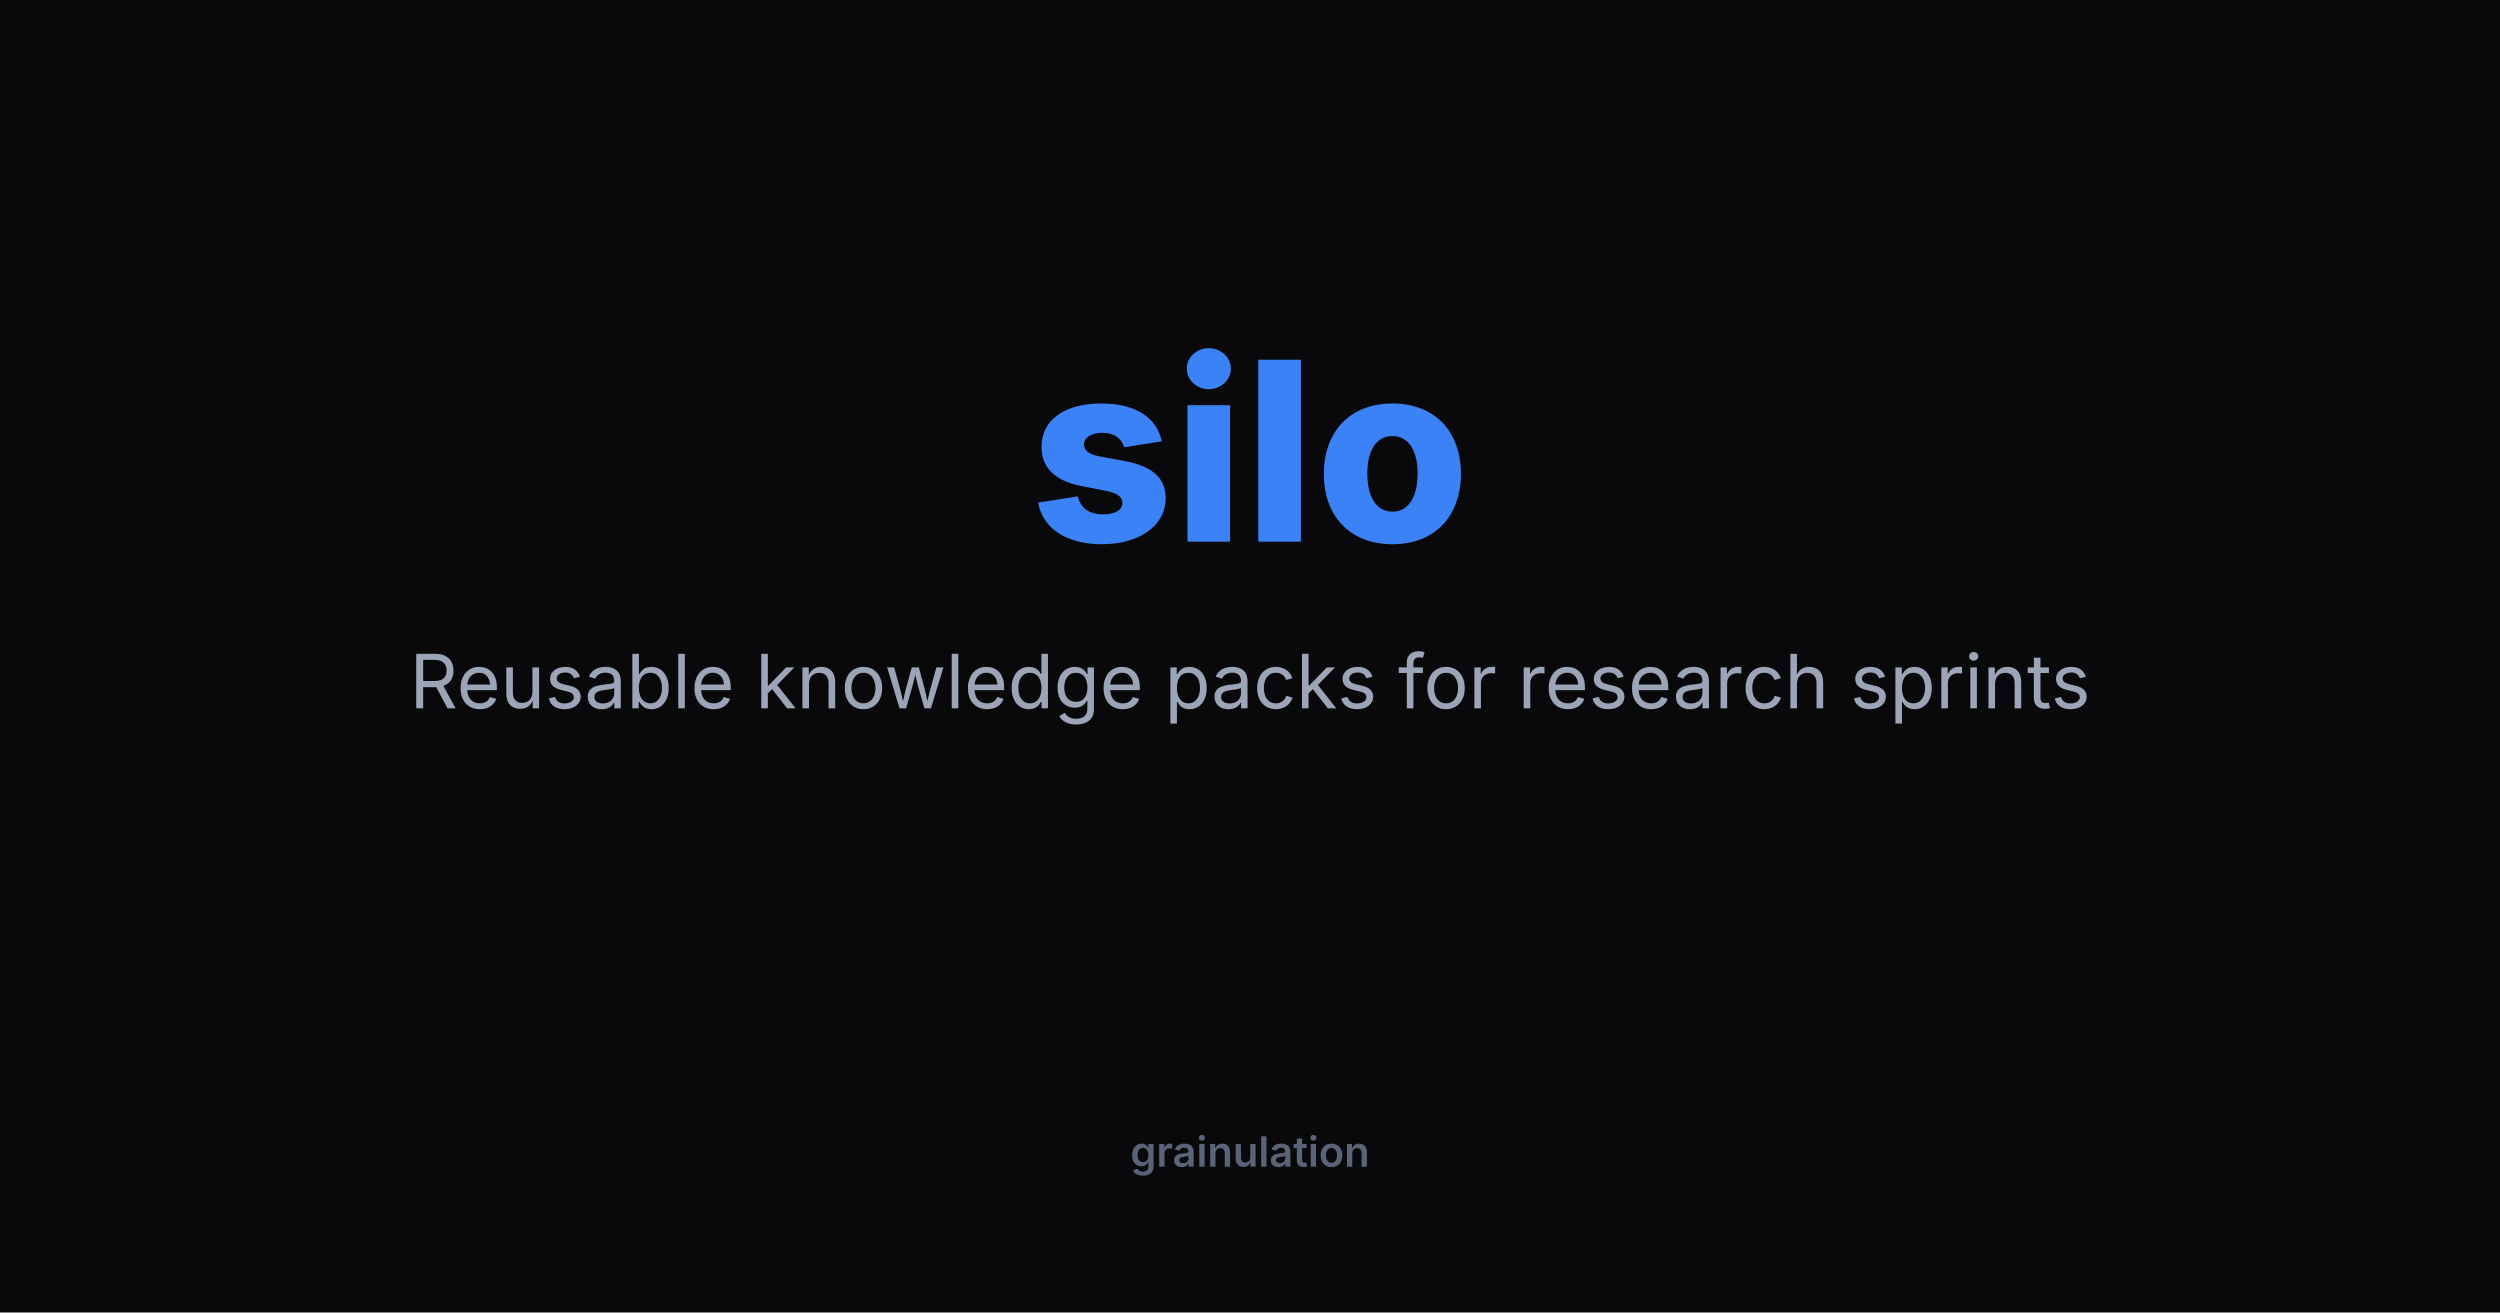
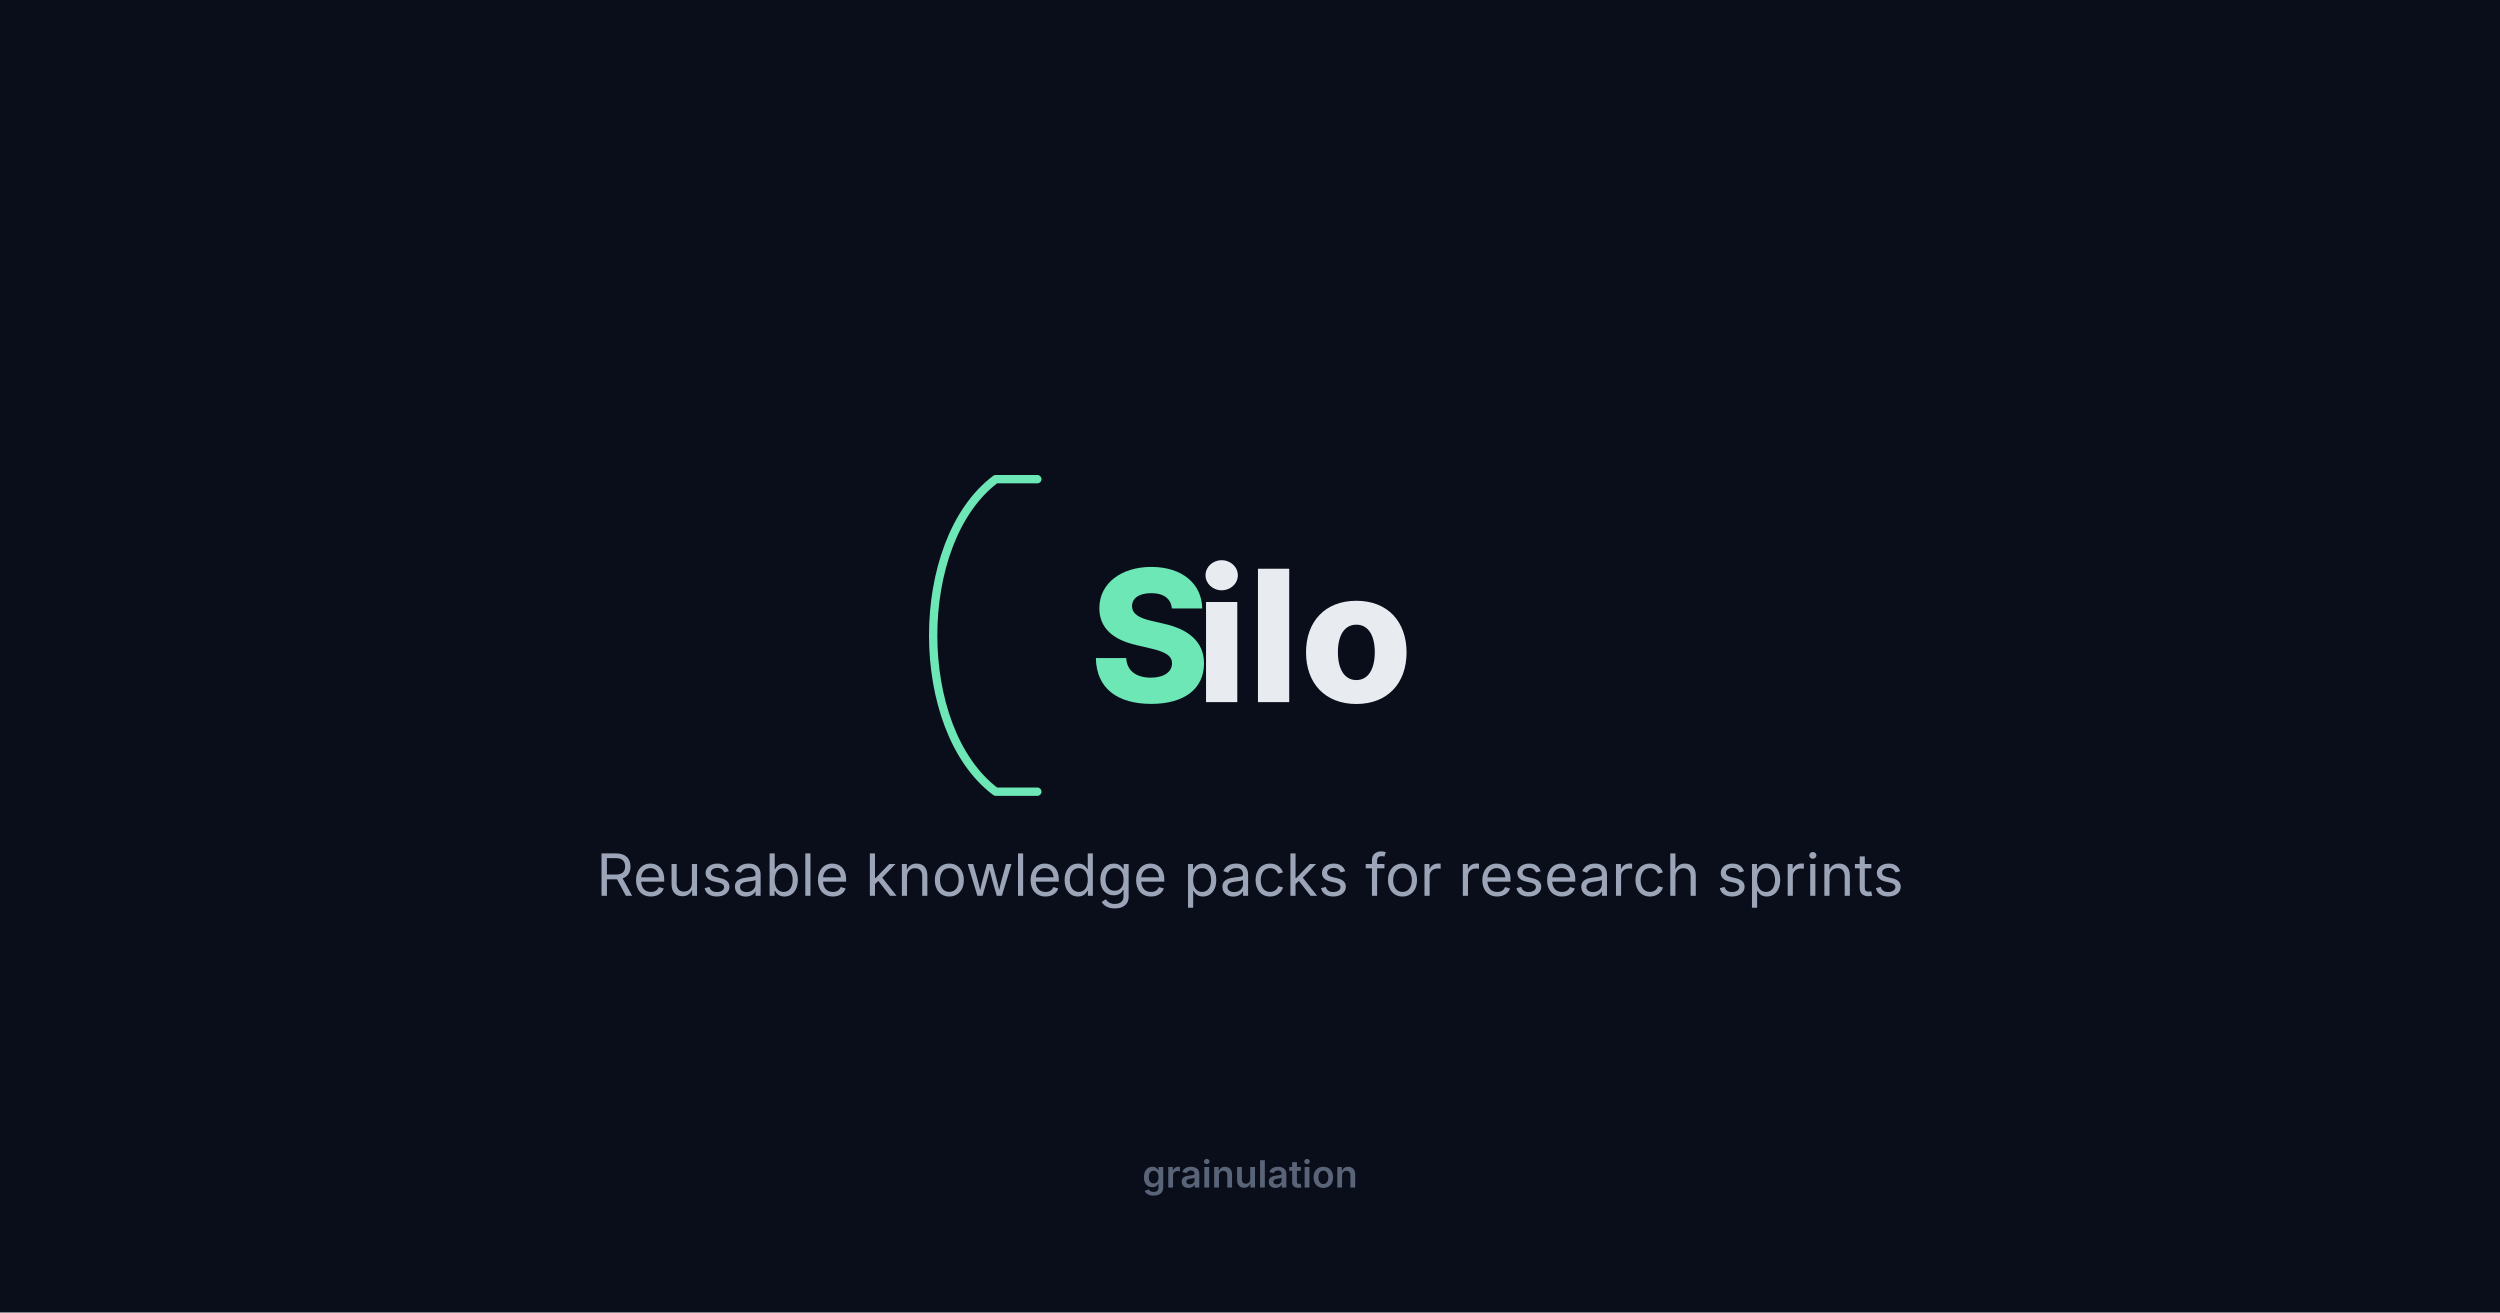
<svg xmlns="http://www.w3.org/2000/svg" width="1200" height="630">
-   <rect width="1200" height="630" fill="#09090b" />
-   <text x="600" y="260" text-anchor="middle" font-family="-apple-system,BlinkMacSystemFont,'Segoe UI',system-ui,sans-serif" font-weight="800" font-size="120" fill="#3b82f6">silo</text>
-   <text x="600" y="340" text-anchor="middle" font-family="-apple-system,BlinkMacSystemFont,'Segoe UI',system-ui,sans-serif" font-weight="400" font-size="36" fill="#9ba5b7">Reusable knowledge packs for research sprints</text>
-   <text x="600" y="560" text-anchor="middle" font-family="-apple-system,BlinkMacSystemFont,'Segoe UI',system-ui,sans-serif" font-weight="600" font-size="20" fill="#5a6478">grainulation</text>
+   <rect width="1200" height="630" fill="#0a0e1a" />
+   <path d="M497.92,230 L477.92,230 C437.92,260 437.92,350 477.92,380 L497.92,380" stroke="#6ee7b7" stroke-width="4" stroke-linecap="round" stroke-linejoin="round" fill="none" />
+   <text x="522.92" y="305" dominant-baseline="central" font-family="-apple-system,BlinkMacSystemFont,'Segoe UI',system-ui,sans-serif" font-weight="800" font-size="88" fill="#6ee7b7">S</text>
+   <text x="573.96" y="305" dominant-baseline="central" font-family="-apple-system,BlinkMacSystemFont,'Segoe UI',system-ui,sans-serif" font-weight="800" font-size="88" fill="#e8ecf1">ilo</text>
+   <text x="600" y="430" text-anchor="middle" font-family="-apple-system,BlinkMacSystemFont,'Segoe UI',system-ui,sans-serif" font-weight="400" font-size="28" fill="#9ba5b7">Reusable knowledge packs for research sprints</text>
+   <text x="600" y="570" text-anchor="middle" font-family="-apple-system,BlinkMacSystemFont,'Segoe UI',system-ui,sans-serif" font-weight="600" font-size="18" fill="#5a6478">grainulation</text>
</svg>
